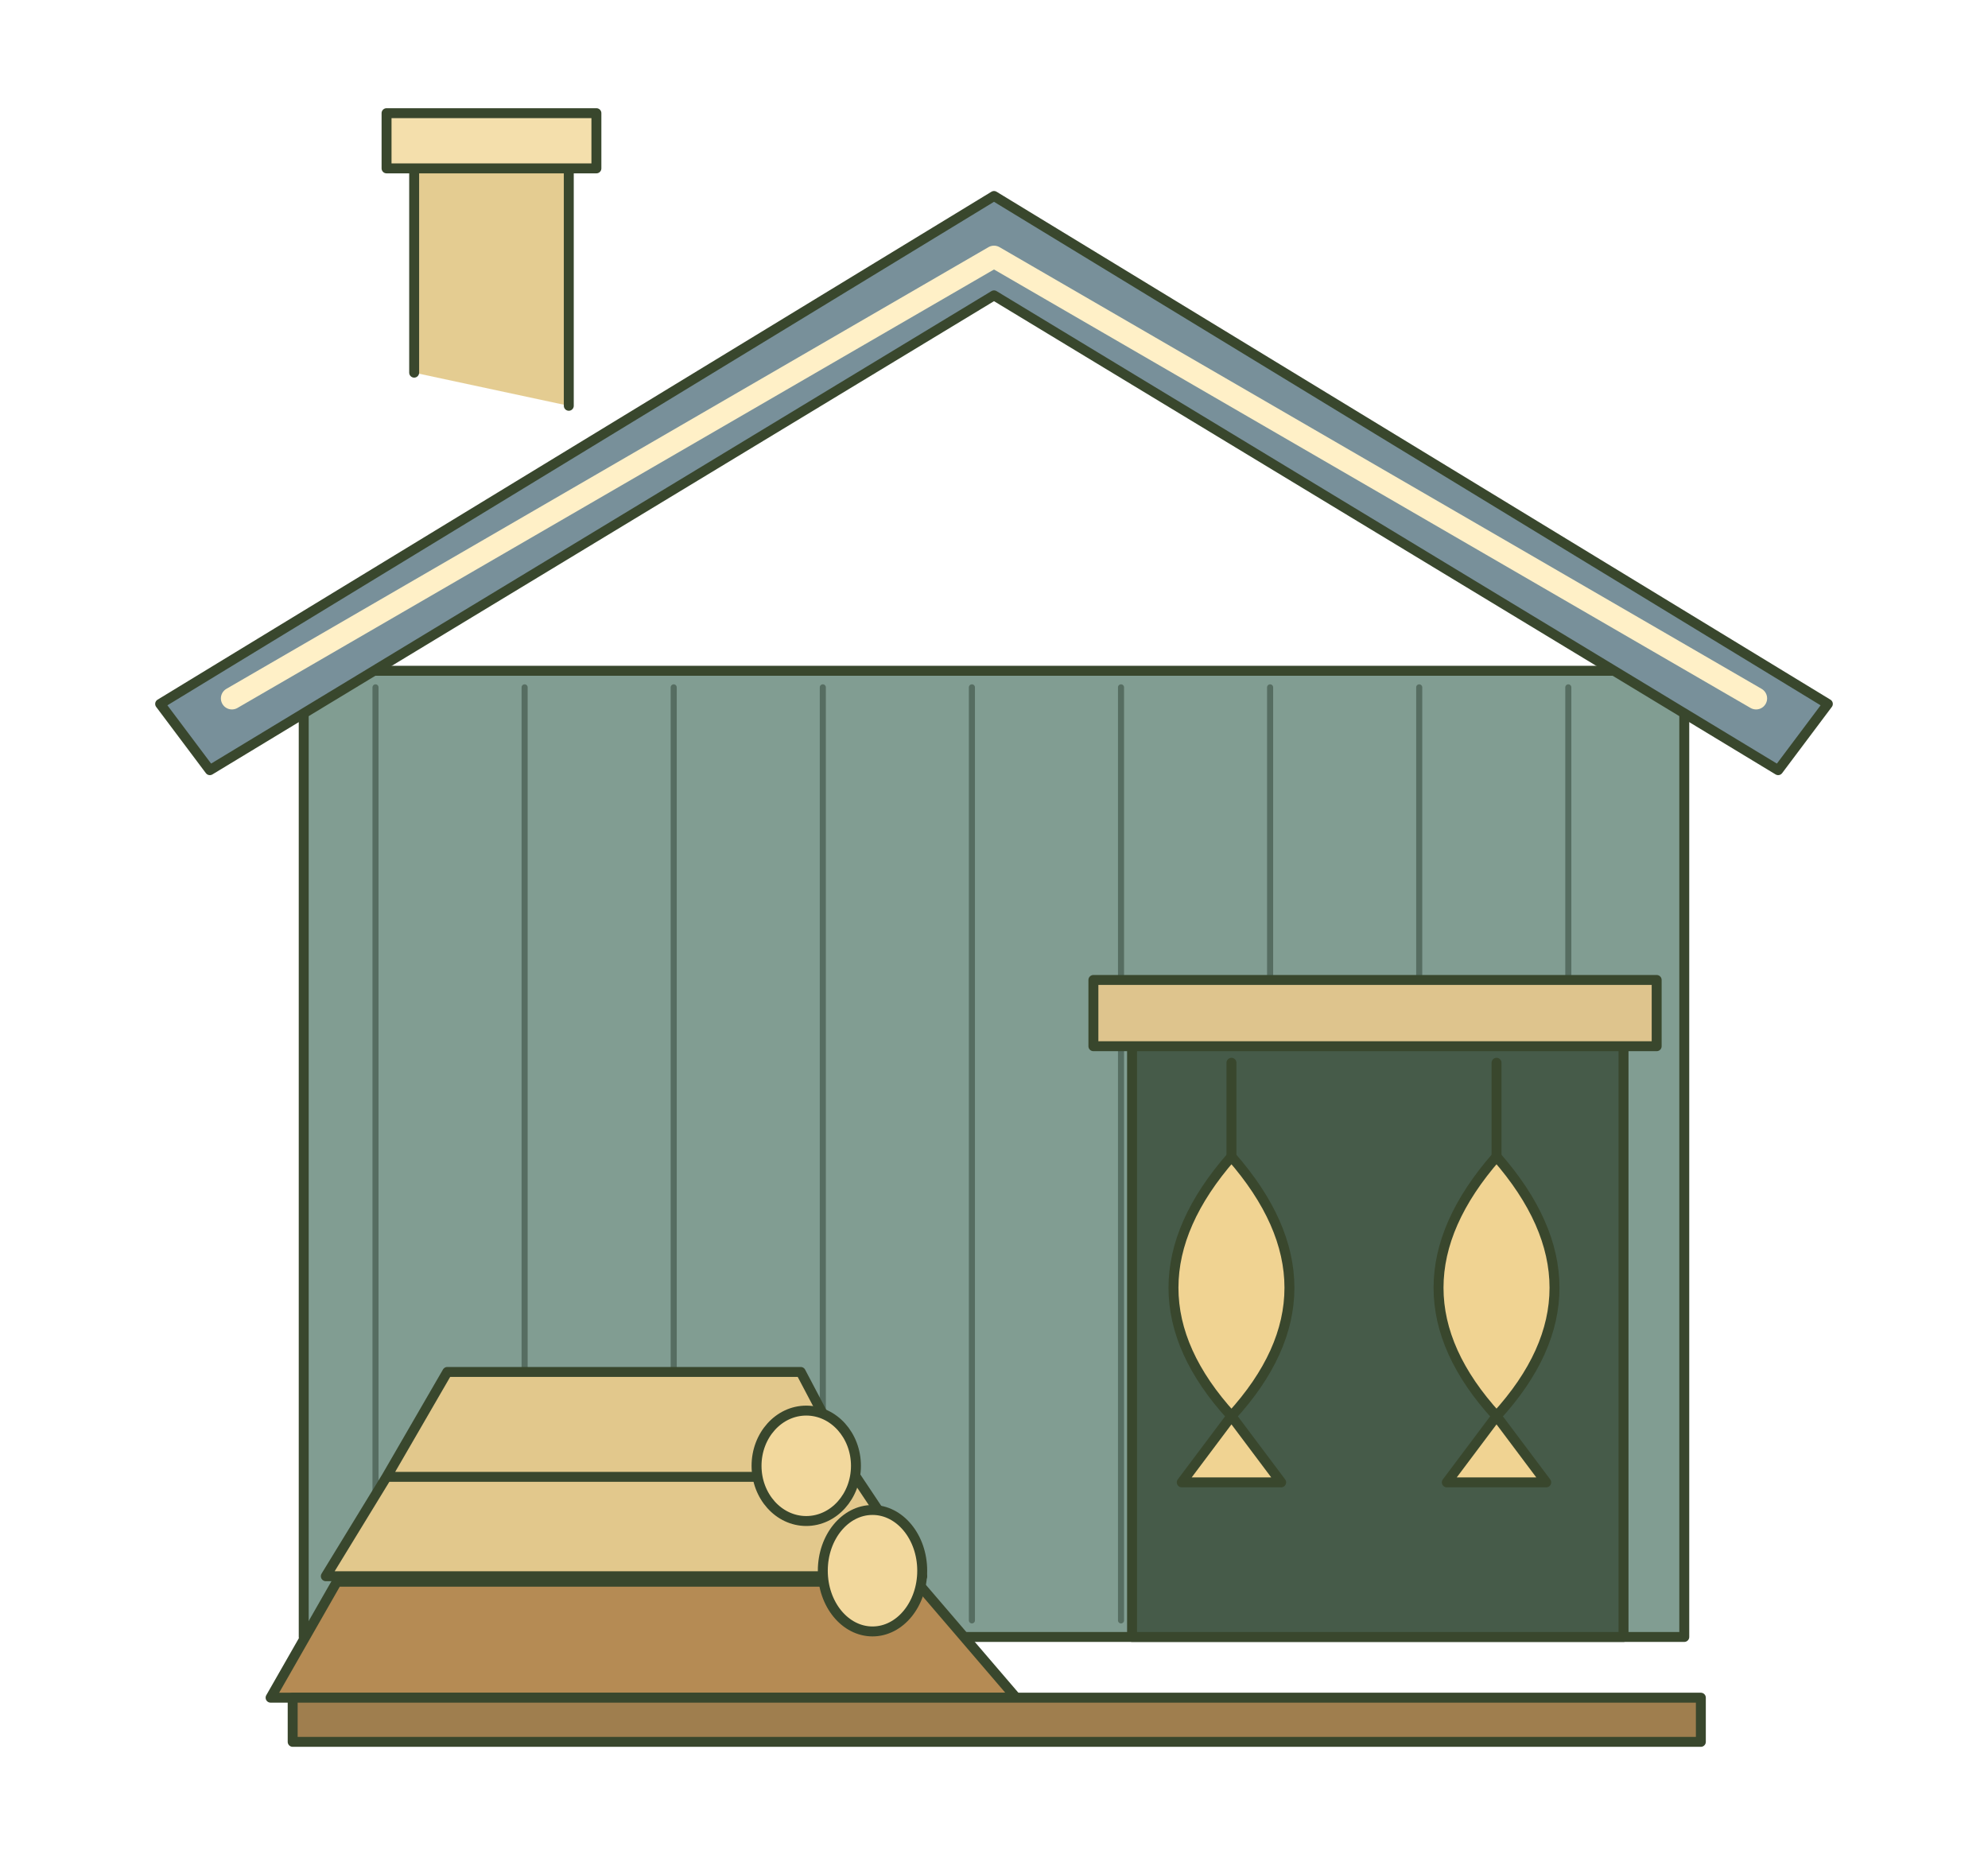
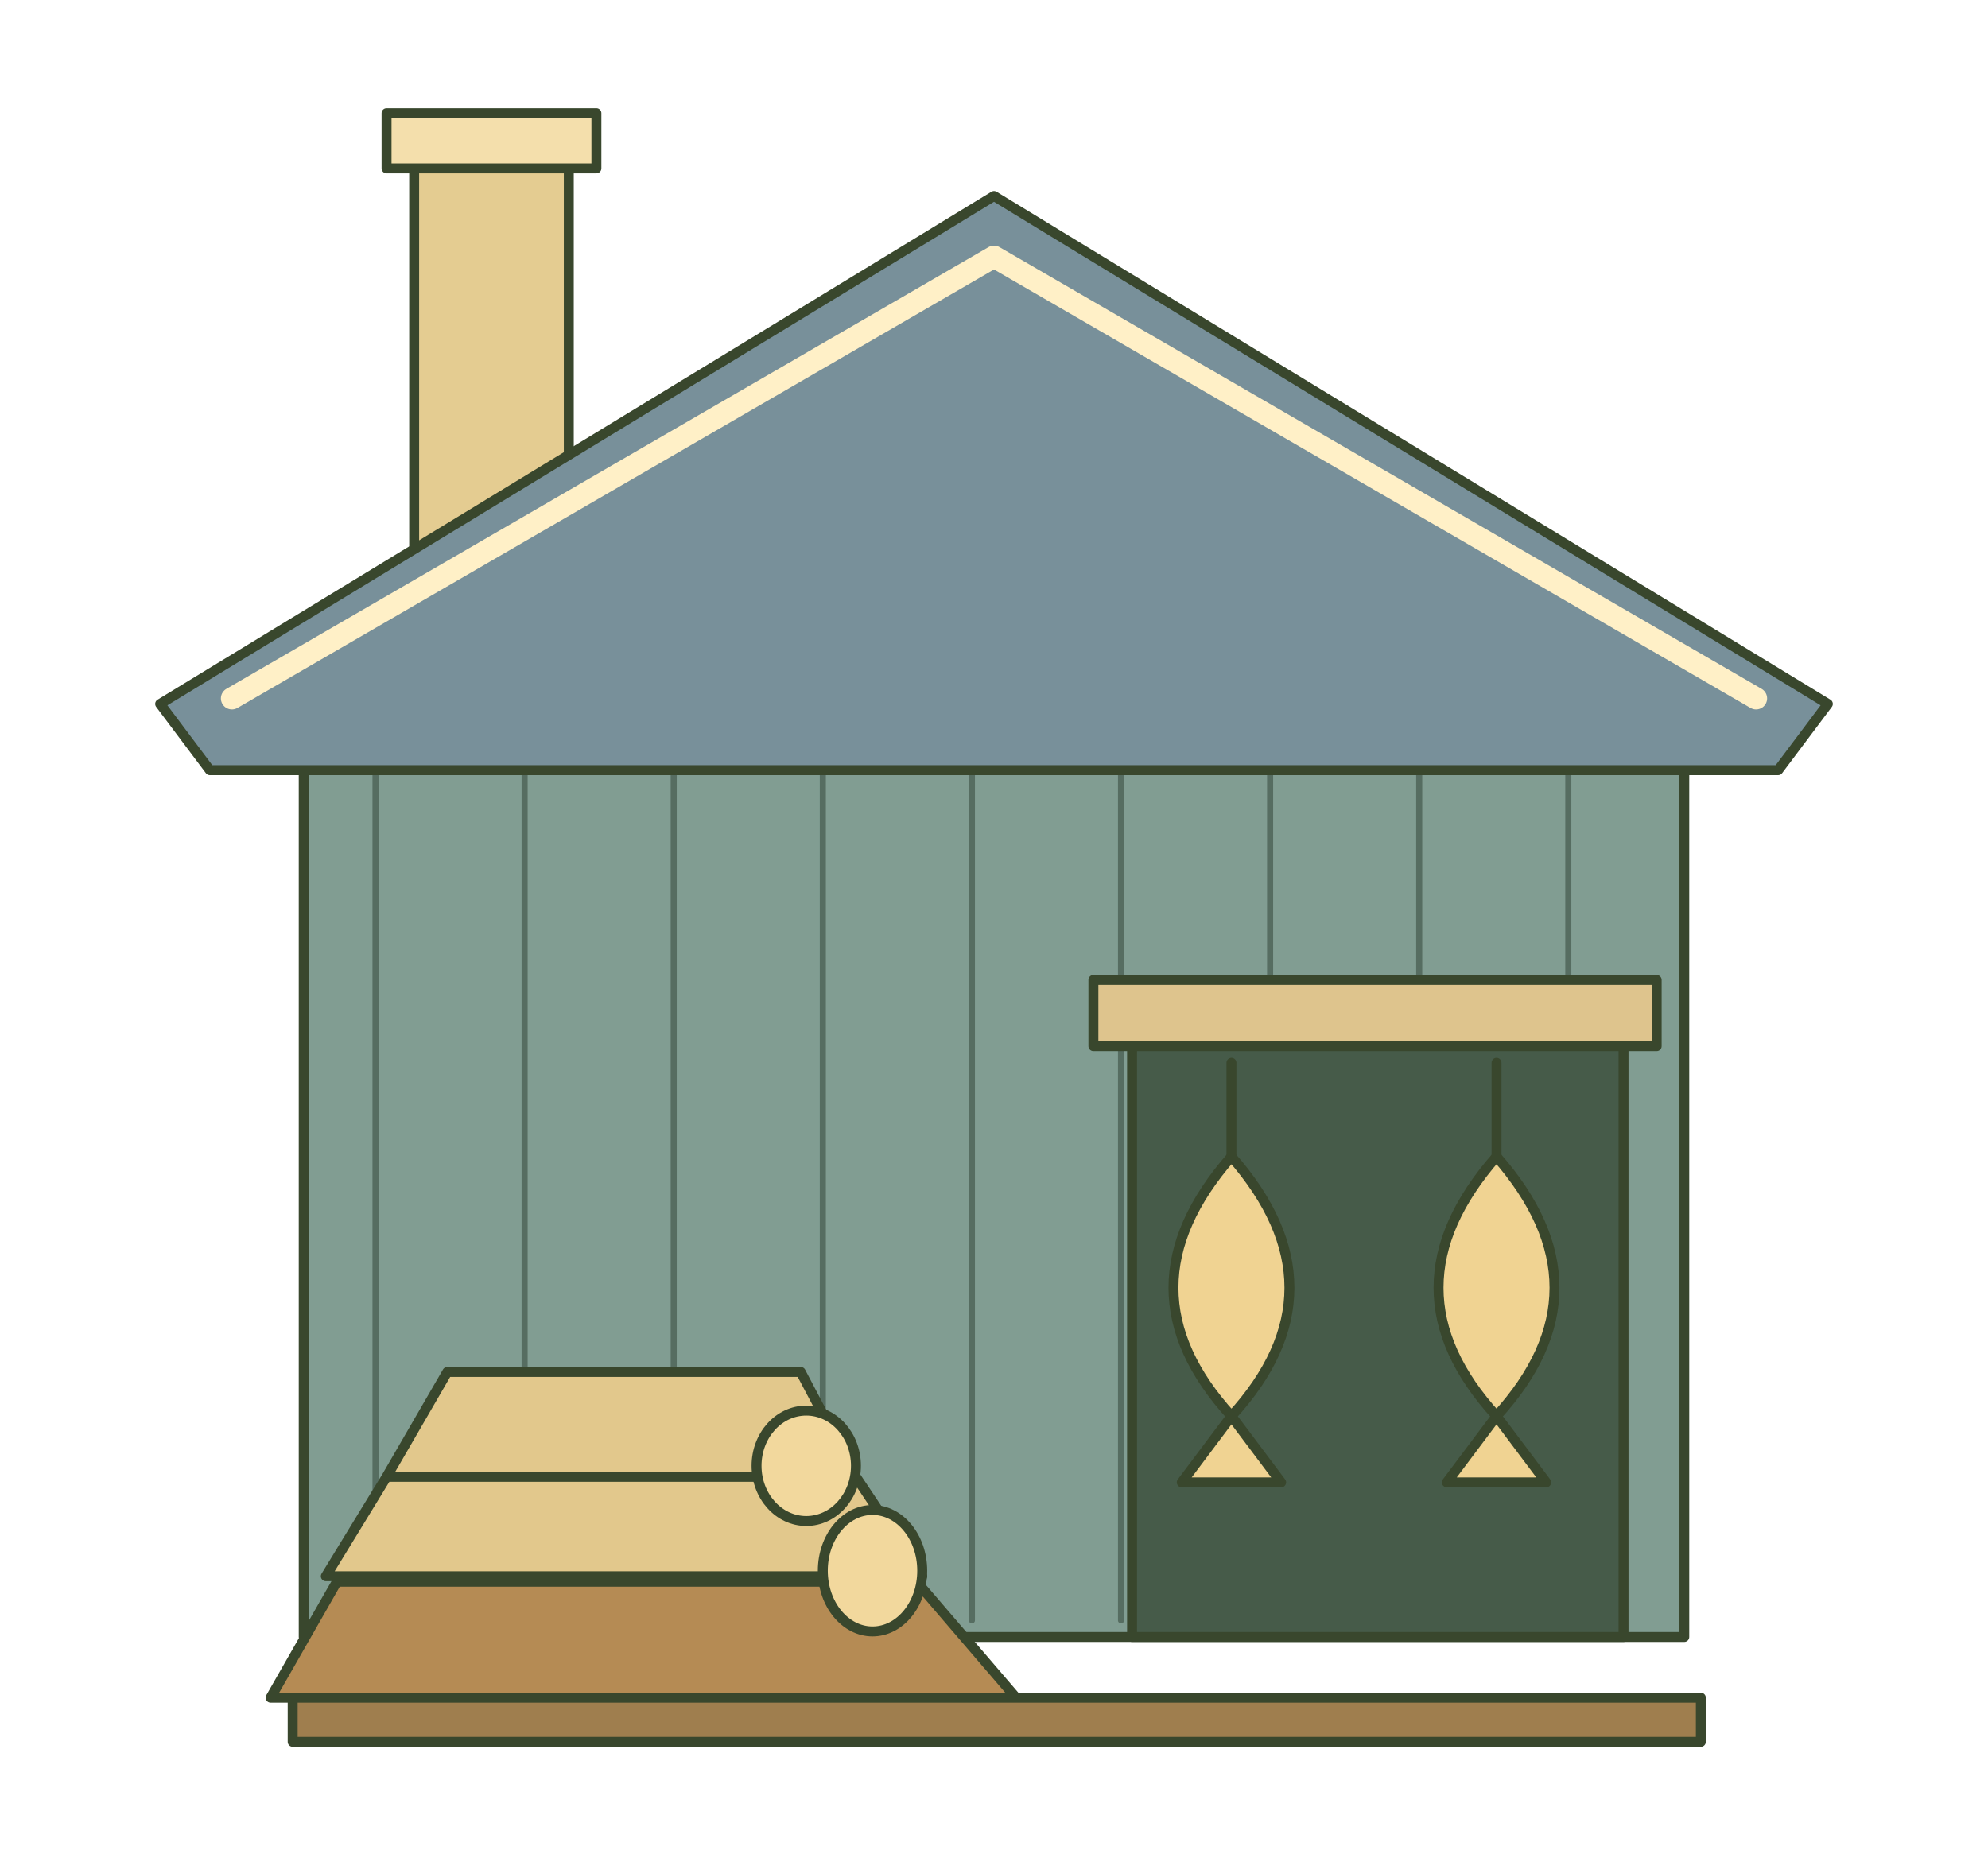
<svg xmlns="http://www.w3.org/2000/svg" width="270.7" height="251.9" viewBox="0 0 360 320">
  <g stroke="#39472d" stroke-width="1.8" stroke-linejoin="round" stroke-linecap="round">
    <path d="M55 114H305V289H55Z" fill="#819d92" />
    <path d="M68 117V286M95 117V286M122 117V286M149 117V286M176 117V286M203 117V286M230 117V286M257 117V286M284 117V286" fill="none" stroke="#566d61" stroke-width="1.1" />
-     <path d="M75 60V14H103V66" fill="#e4cc91" />
+     <path d="M75 110V14H103V110Z" fill="#e4cc91" />
    <path d="M70 13H108V23H70Z" fill="#f4dfac" />
-     <path d="M29 120L180 28L331 120L322 132L180 46L38 132Z" fill="#78909a" />
+     <path d="M29 120L180 28L331 120L322 132H38Z" fill="#78909a" />
    <path d="M42 119L180 39L318 119" fill="none" stroke="#fff0c7" stroke-width="4" />
    <path d="M205 174H294V289H205Z" fill="#465b49" />
    <path d="M198 170H300V182H198Z" fill="#dec48d" />
    <path d="M223 185V203M271 185V203" fill="none" />
    <path d="M223 202Q202 226 223 249Q244 226 223 202Z M271 202Q250 226 271 249Q292 226 271 202Z" fill="#f0d392" />
    <path d="M223 249L214 261H232Z M271 249L262 261H280Z" fill="#f0d392" />
    <path d="M61 279H166L184 300H49Z" fill="#b58b54" />
    <path d="M59 278L70 260H155L167 278Z M70 260L81 241H145L155 260Z" fill="#e2c88c" />
    <ellipse cx="158" cy="277" rx="9" ry="11" fill="#f2d89d" />
    <ellipse cx="146" cy="258" rx="9" ry="10" fill="#f2d89d" />
    <path d="M53 300H308V308H53Z" fill="#9f7e4e" />
  </g>
</svg>
